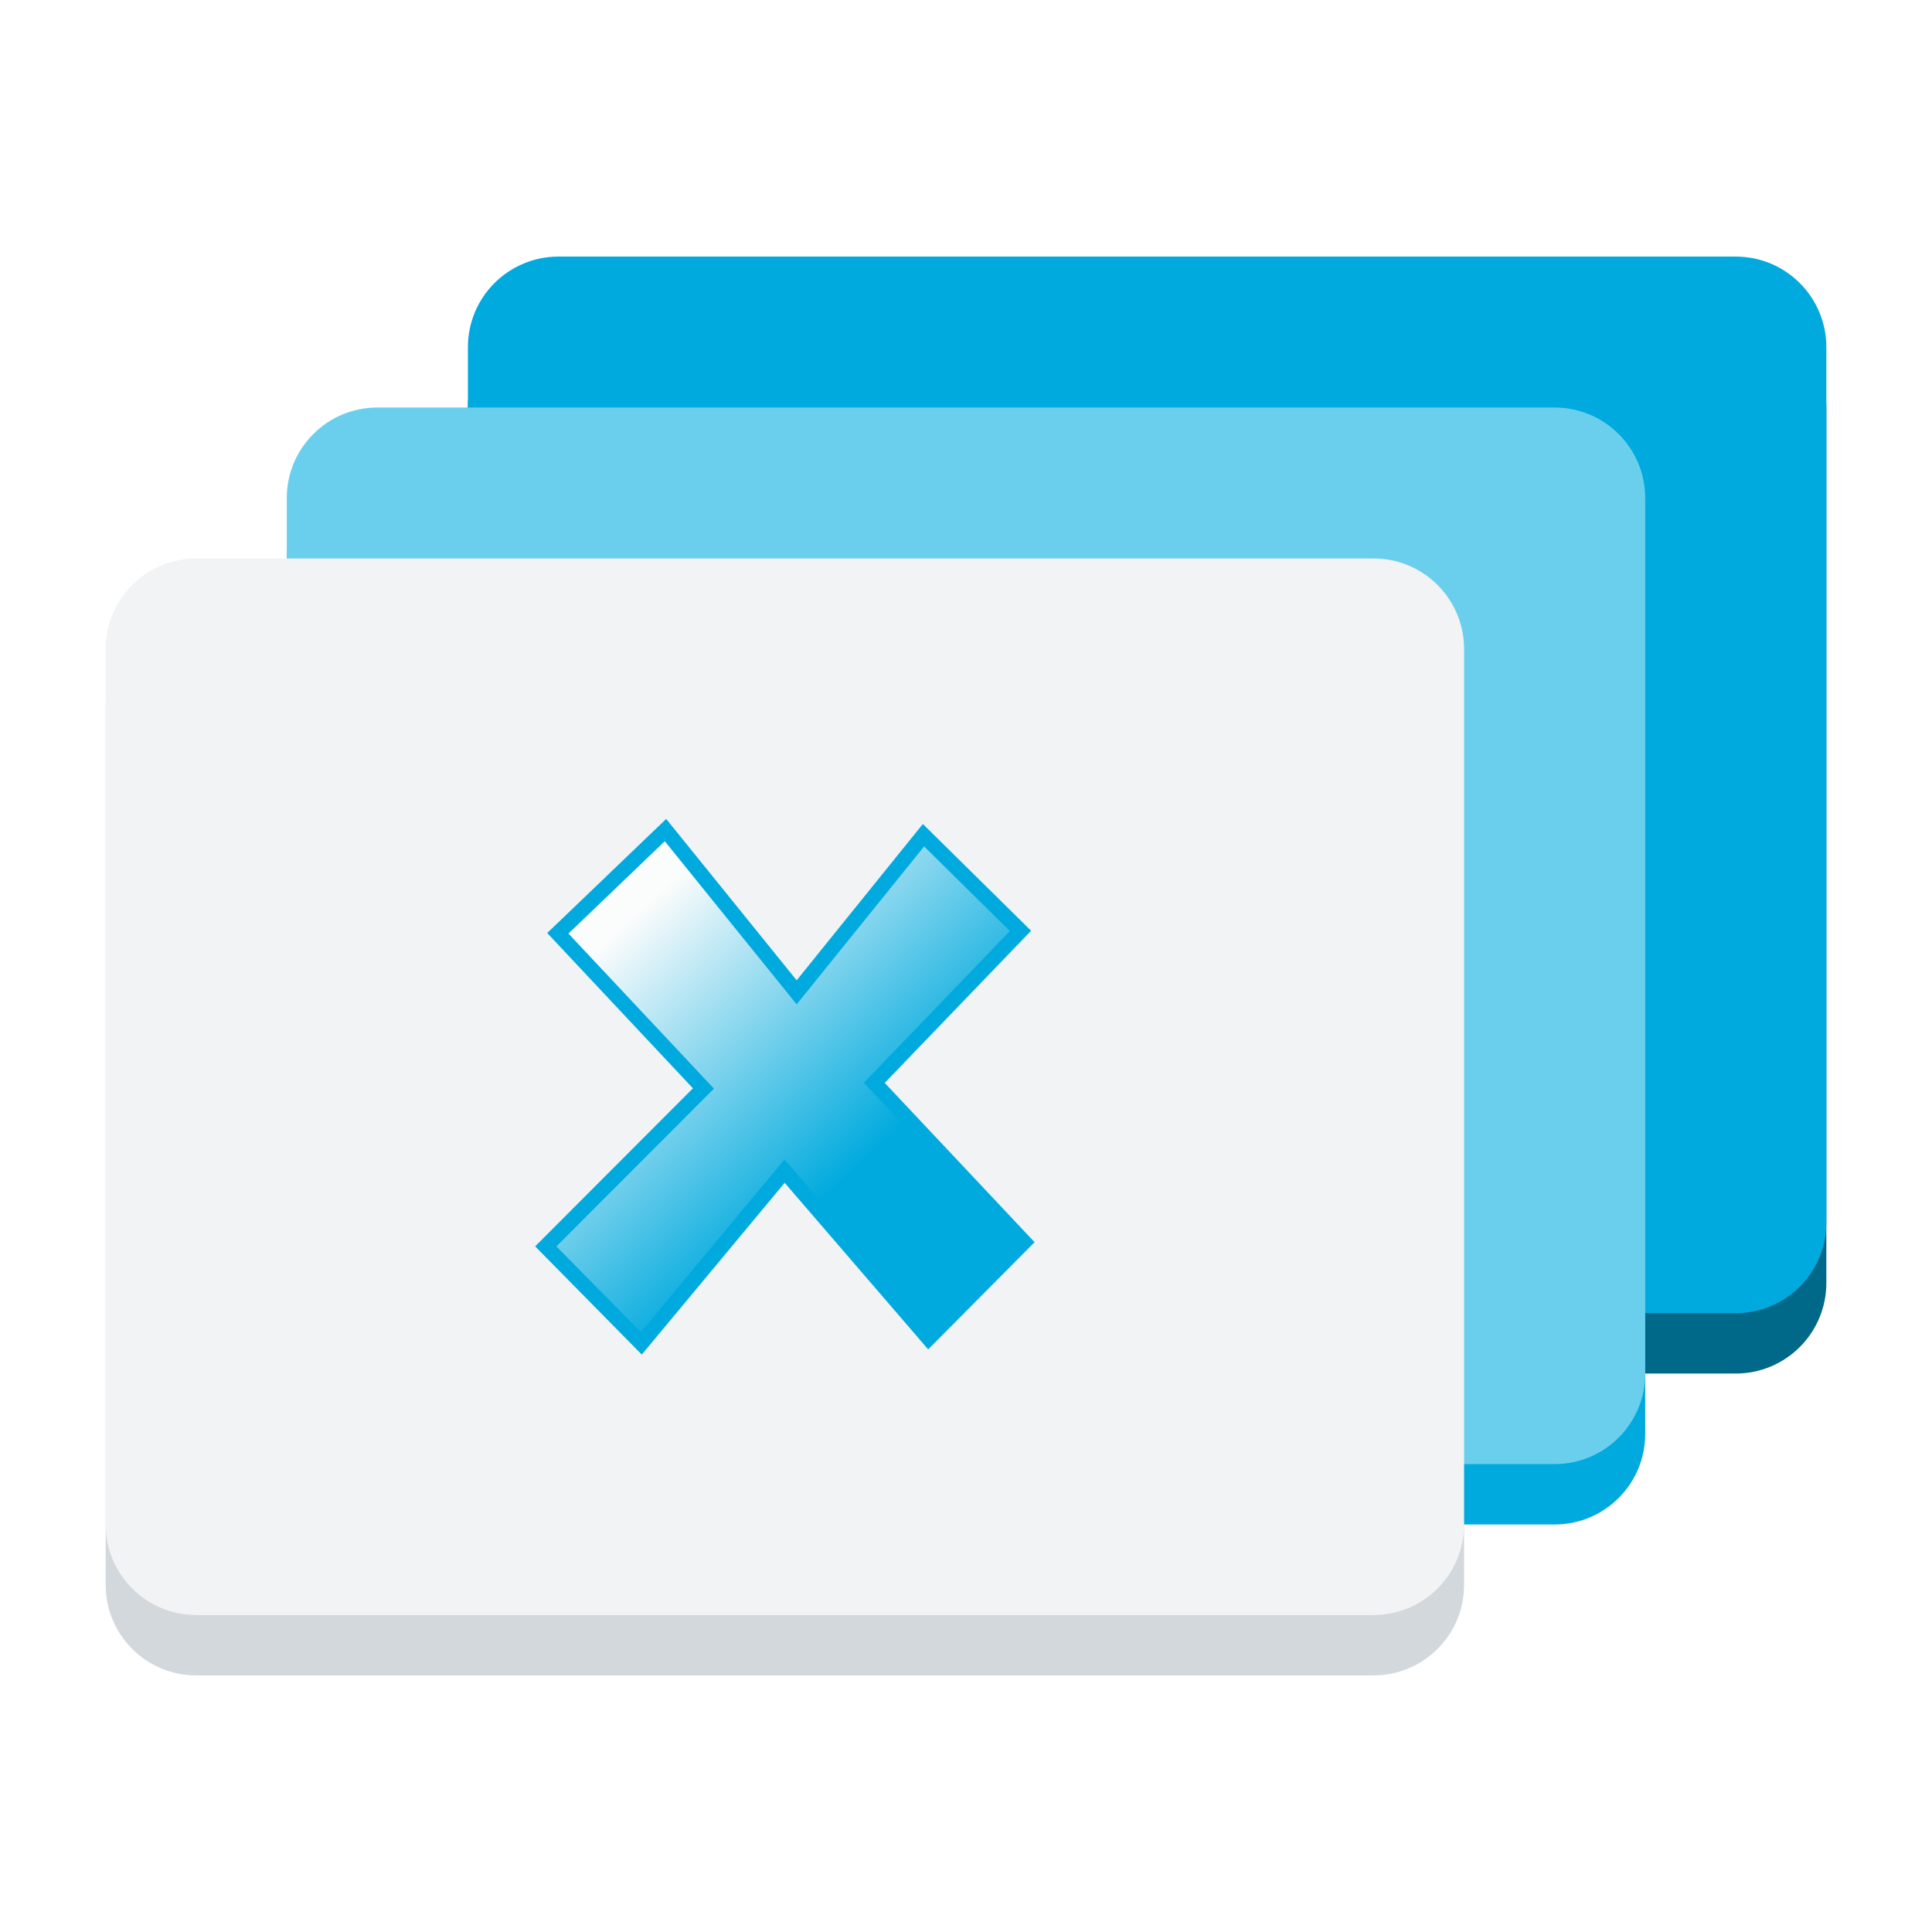
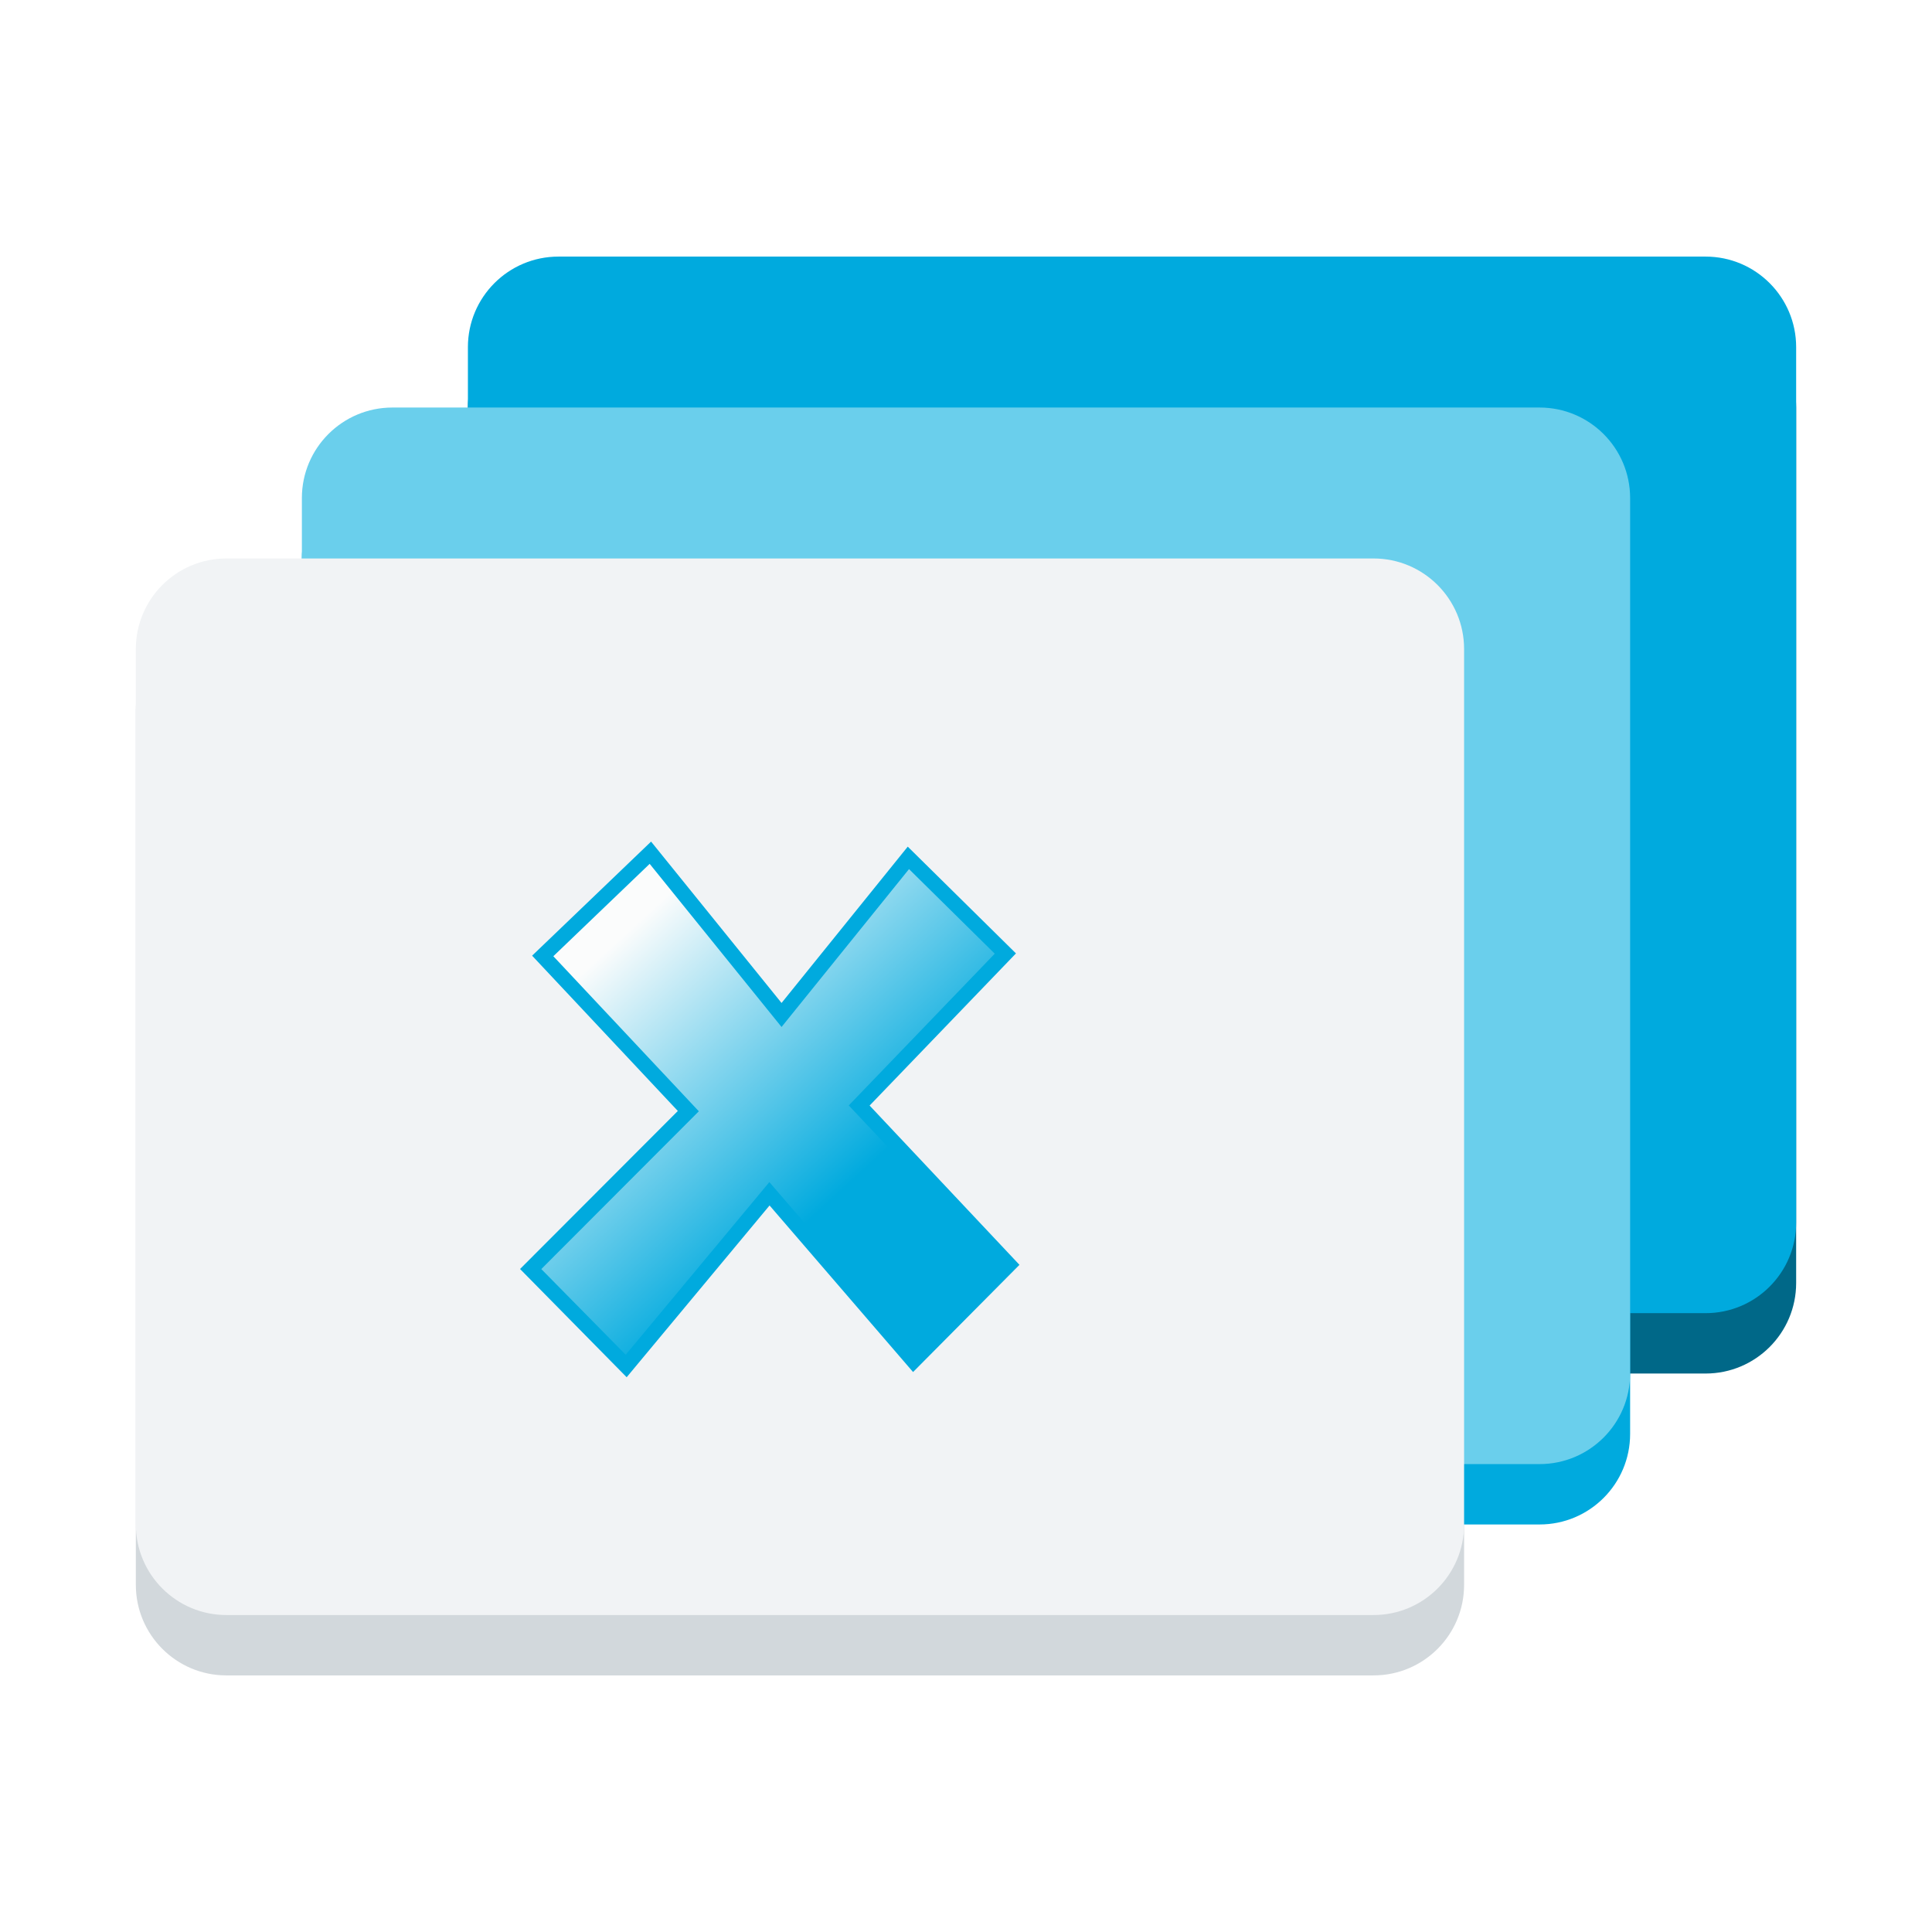
<svg xmlns="http://www.w3.org/2000/svg" xmlns:xlink="http://www.w3.org/1999/xlink" viewBox="0 0 128 128" style="display:inline;enable-background:new" version="1.0" id="svg11300" height="128" width="128">
  <defs id="defs3">
    <linearGradient id="linearGradient866">
      <stop style="stop-color:#fbfcfc;stop-opacity:1" offset="0" id="stop862" />
      <stop style="stop-color:#00aade;stop-opacity:1" offset="1" id="stop864" />
    </linearGradient>
-     <linearGradient xlink:href="#linearGradient866" id="linearGradient868" x1="42.255" y1="61.665" x2="57.308" y2="78.072" gradientUnits="userSpaceOnUse" gradientTransform="translate(-0.5611421,-0.6485469)" />
+     <linearGradient xlink:href="#linearGradient866" id="linearGradient868" x1="42.255" y1="61.665" x2="57.308" y2="78.072" gradientUnits="userSpaceOnUse" gradientTransform="translate(-1.561445,0.8515661)" />
  </defs>
-   <rect style="display:inline;opacity:1;fill:#006888;fill-opacity:1;stroke:none;stroke-width:1;stroke-linecap:butt;stroke-linejoin:miter;stroke-miterlimit:4;stroke-dasharray:none;stroke-dashoffset:0;stroke-opacity:1;marker:none;marker-start:none;marker-mid:none;marker-end:none;paint-order:normal;enable-background:new" id="rect834" width="90" height="70" x="31" y="21" rx="6" ry="6" />
-   <rect style="display:inline;opacity:1;fill:#d2d8dc;fill-opacity:1;stroke:none;stroke-width:1;stroke-linecap:butt;stroke-linejoin:miter;stroke-miterlimit:4;stroke-dasharray:none;stroke-dashoffset:0;stroke-opacity:1;marker:none;marker-start:none;marker-mid:none;marker-end:none;paint-order:normal;enable-background:new" id="rect879" width="90" height="70" x="7" y="41" rx="6" ry="6" />
-   <rect ry="6" rx="6" y="31" x="19" height="70" width="90" id="rect830" style="display:inline;opacity:1;fill:#00aade;fill-opacity:1;stroke:none;stroke-width:1;stroke-linecap:butt;stroke-linejoin:miter;stroke-miterlimit:4;stroke-dasharray:none;stroke-dashoffset:0;stroke-opacity:1;marker:none;marker-start:none;marker-mid:none;marker-end:none;paint-order:normal;enable-background:new" />
-   <rect ry="6" rx="6" y="17" x="31" height="70" width="90" id="rect836" style="display:inline;opacity:1;fill:#00aade;fill-opacity:1;stroke:none;stroke-width:1;stroke-linecap:butt;stroke-linejoin:miter;stroke-miterlimit:4;stroke-dasharray:none;stroke-dashoffset:0;stroke-opacity:1;marker:none;marker-start:none;marker-mid:none;marker-end:none;paint-order:normal;enable-background:new" />
-   <rect style="display:inline;opacity:1;fill:#6acfec;fill-opacity:1;stroke:none;stroke-width:1;stroke-linecap:butt;stroke-linejoin:miter;stroke-miterlimit:4;stroke-dasharray:none;stroke-dashoffset:0;stroke-opacity:1;marker:none;marker-start:none;marker-mid:none;marker-end:none;paint-order:normal;enable-background:new" id="rect832" width="90" height="70" x="19" y="27" rx="6" ry="6" />
-   <rect ry="6" rx="6" y="37" x="7" height="70" width="90" id="rect1711" style="display:inline;opacity:1;fill:#f1f3f5;fill-opacity:1;stroke:none;stroke-width:1;stroke-linecap:butt;stroke-linejoin:miter;stroke-miterlimit:4;stroke-dasharray:none;stroke-dashoffset:0;stroke-opacity:1;marker:none;marker-start:none;marker-mid:none;marker-end:none;paint-order:normal;enable-background:new" />
-   <path style="opacity:1;fill:url(#linearGradient868);fill-opacity:1;fill-rule:evenodd;stroke:#00aade;stroke-width:1px;stroke-linecap:butt;stroke-linejoin:miter;stroke-opacity:1" d="m 67.609,61.674 -9.684,10.067 9.923,10.547 -6.328,6.376 -9.54,-11.074 -9.492,11.41 -6.328,-6.424 10.445,-10.462 -9.647,-10.281 7.132,-6.839 8.691,10.75 8.403,-10.409 z" id="path860" />
+   <rect style="display:inline;opacity:1;fill:#006888;fill-opacity:1;stroke:none;stroke-width:1;stroke-linecap:butt;stroke-linejoin:miter;stroke-miterlimit:4;stroke-dasharray:none;stroke-dashoffset:0;stroke-opacity:1;marker:none;marker-start:none;marker-mid:none;marker-end:none;paint-order:normal;enable-background:new" id="rect834" width="88" height="70" x="31" y="21" rx="6" ry="6" />
+   <rect style="display:inline;opacity:1;fill:#d2d8dc;fill-opacity:1;stroke:none;stroke-width:1;stroke-linecap:butt;stroke-linejoin:miter;stroke-miterlimit:4;stroke-dasharray:none;stroke-dashoffset:0;stroke-opacity:1;marker:none;marker-start:none;marker-mid:none;marker-end:none;paint-order:normal;enable-background:new" id="rect879" width="88" height="70" x="9" y="41" rx="6" ry="6" />
+   <rect ry="6" rx="6" y="31" x="20" height="70" width="88" id="rect830" style="display:inline;opacity:1;fill:#00aade;fill-opacity:1;stroke:none;stroke-width:1;stroke-linecap:butt;stroke-linejoin:miter;stroke-miterlimit:4;stroke-dasharray:none;stroke-dashoffset:0;stroke-opacity:1;marker:none;marker-start:none;marker-mid:none;marker-end:none;paint-order:normal;enable-background:new" />
+   <rect ry="6" rx="6" y="17" x="31" height="70" width="88" id="rect836" style="display:inline;opacity:1;fill:#00aade;fill-opacity:1;stroke:none;stroke-width:1;stroke-linecap:butt;stroke-linejoin:miter;stroke-miterlimit:4;stroke-dasharray:none;stroke-dashoffset:0;stroke-opacity:1;marker:none;marker-start:none;marker-mid:none;marker-end:none;paint-order:normal;enable-background:new" />
+   <rect style="display:inline;opacity:1;fill:#6acfec;fill-opacity:1;stroke:none;stroke-width:1;stroke-linecap:butt;stroke-linejoin:miter;stroke-miterlimit:4;stroke-dasharray:none;stroke-dashoffset:0;stroke-opacity:1;marker:none;marker-start:none;marker-mid:none;marker-end:none;paint-order:normal;enable-background:new" id="rect832" width="88" height="70" x="20" y="27" rx="6" ry="6" />
+   <rect ry="6" rx="6" y="37" x="9" height="70" width="88" id="rect1711" style="display:inline;opacity:1;fill:#f1f3f5;fill-opacity:1;stroke:none;stroke-width:1;stroke-linecap:butt;stroke-linejoin:miter;stroke-miterlimit:4;stroke-dasharray:none;stroke-dashoffset:0;stroke-opacity:1;marker:none;marker-start:none;marker-mid:none;marker-end:none;paint-order:normal;enable-background:new" />
+   <path style="opacity:1;fill:url(#linearGradient868);fill-opacity:1;fill-rule:evenodd;stroke:#00aade;stroke-width:1px;stroke-linecap:butt;stroke-linejoin:miter;stroke-opacity:1" d="m 66.608,63.175 -9.684,10.067 9.923,10.547 -6.328,6.376 -9.54,-11.074 -9.492,11.41 -6.328,-6.424 10.445,-10.462 -9.647,-10.281 7.132,-6.839 8.691,10.75 8.403,-10.409 z" id="path860" />
</svg>
